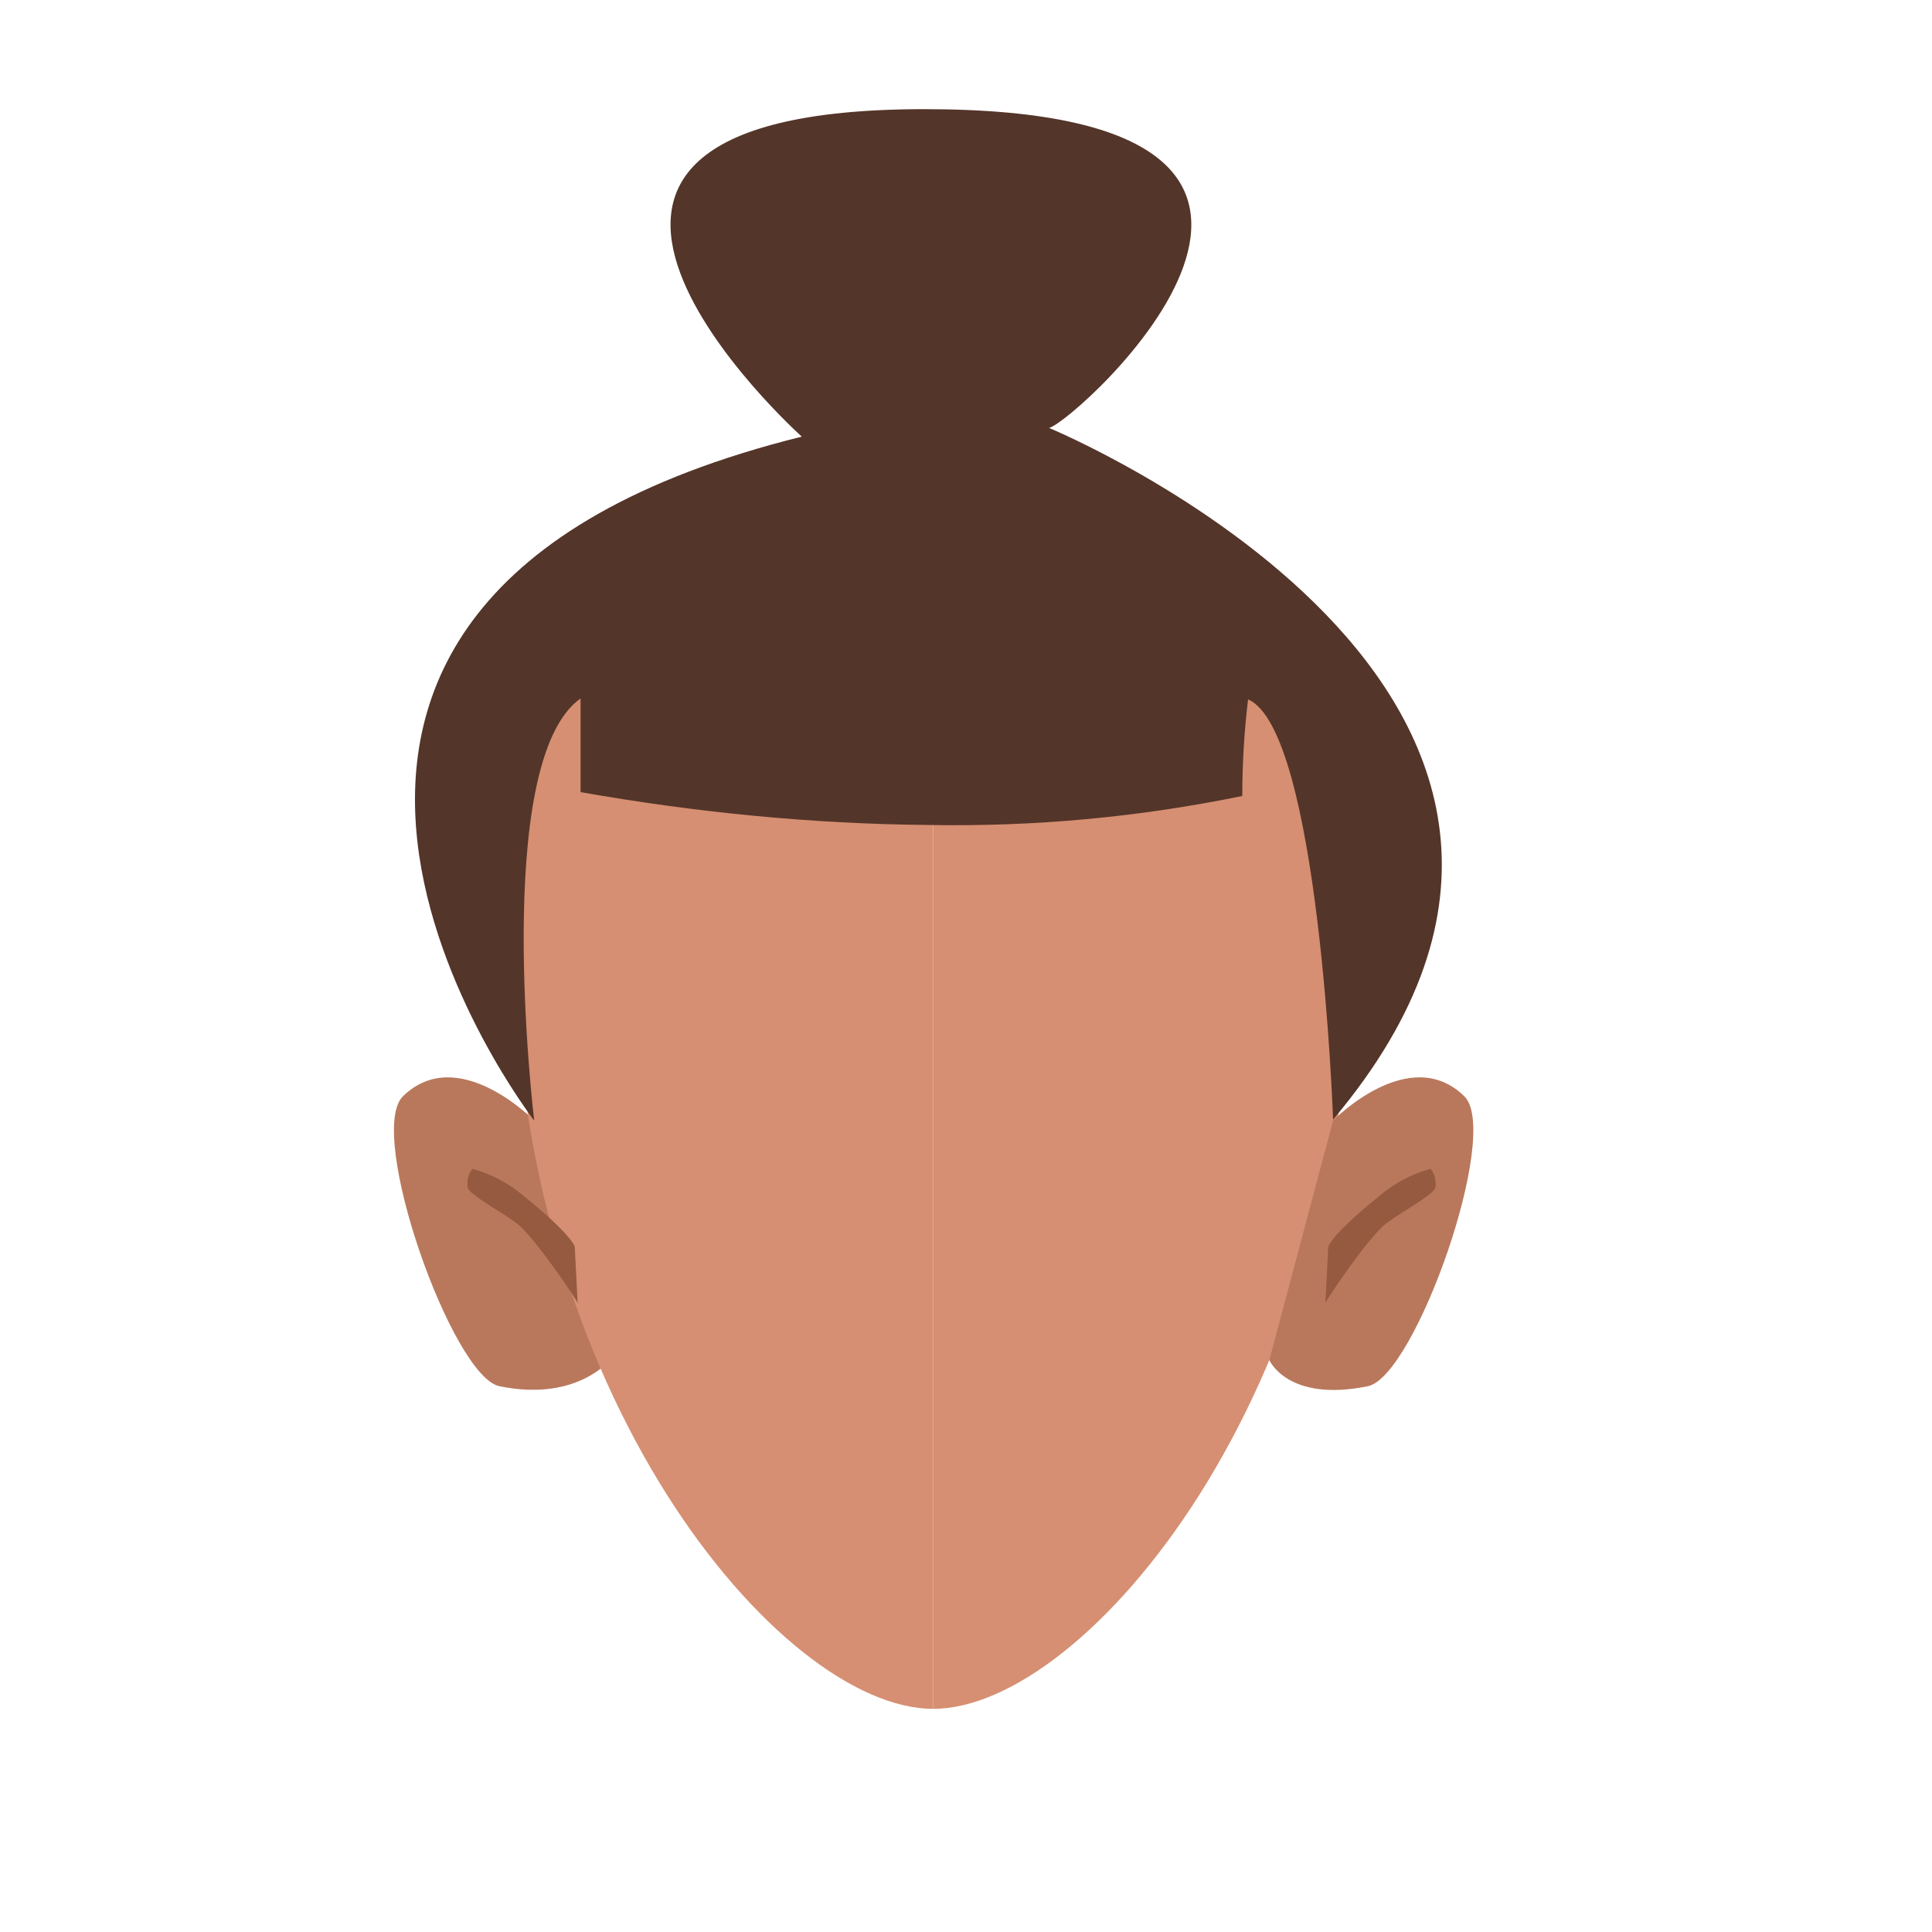
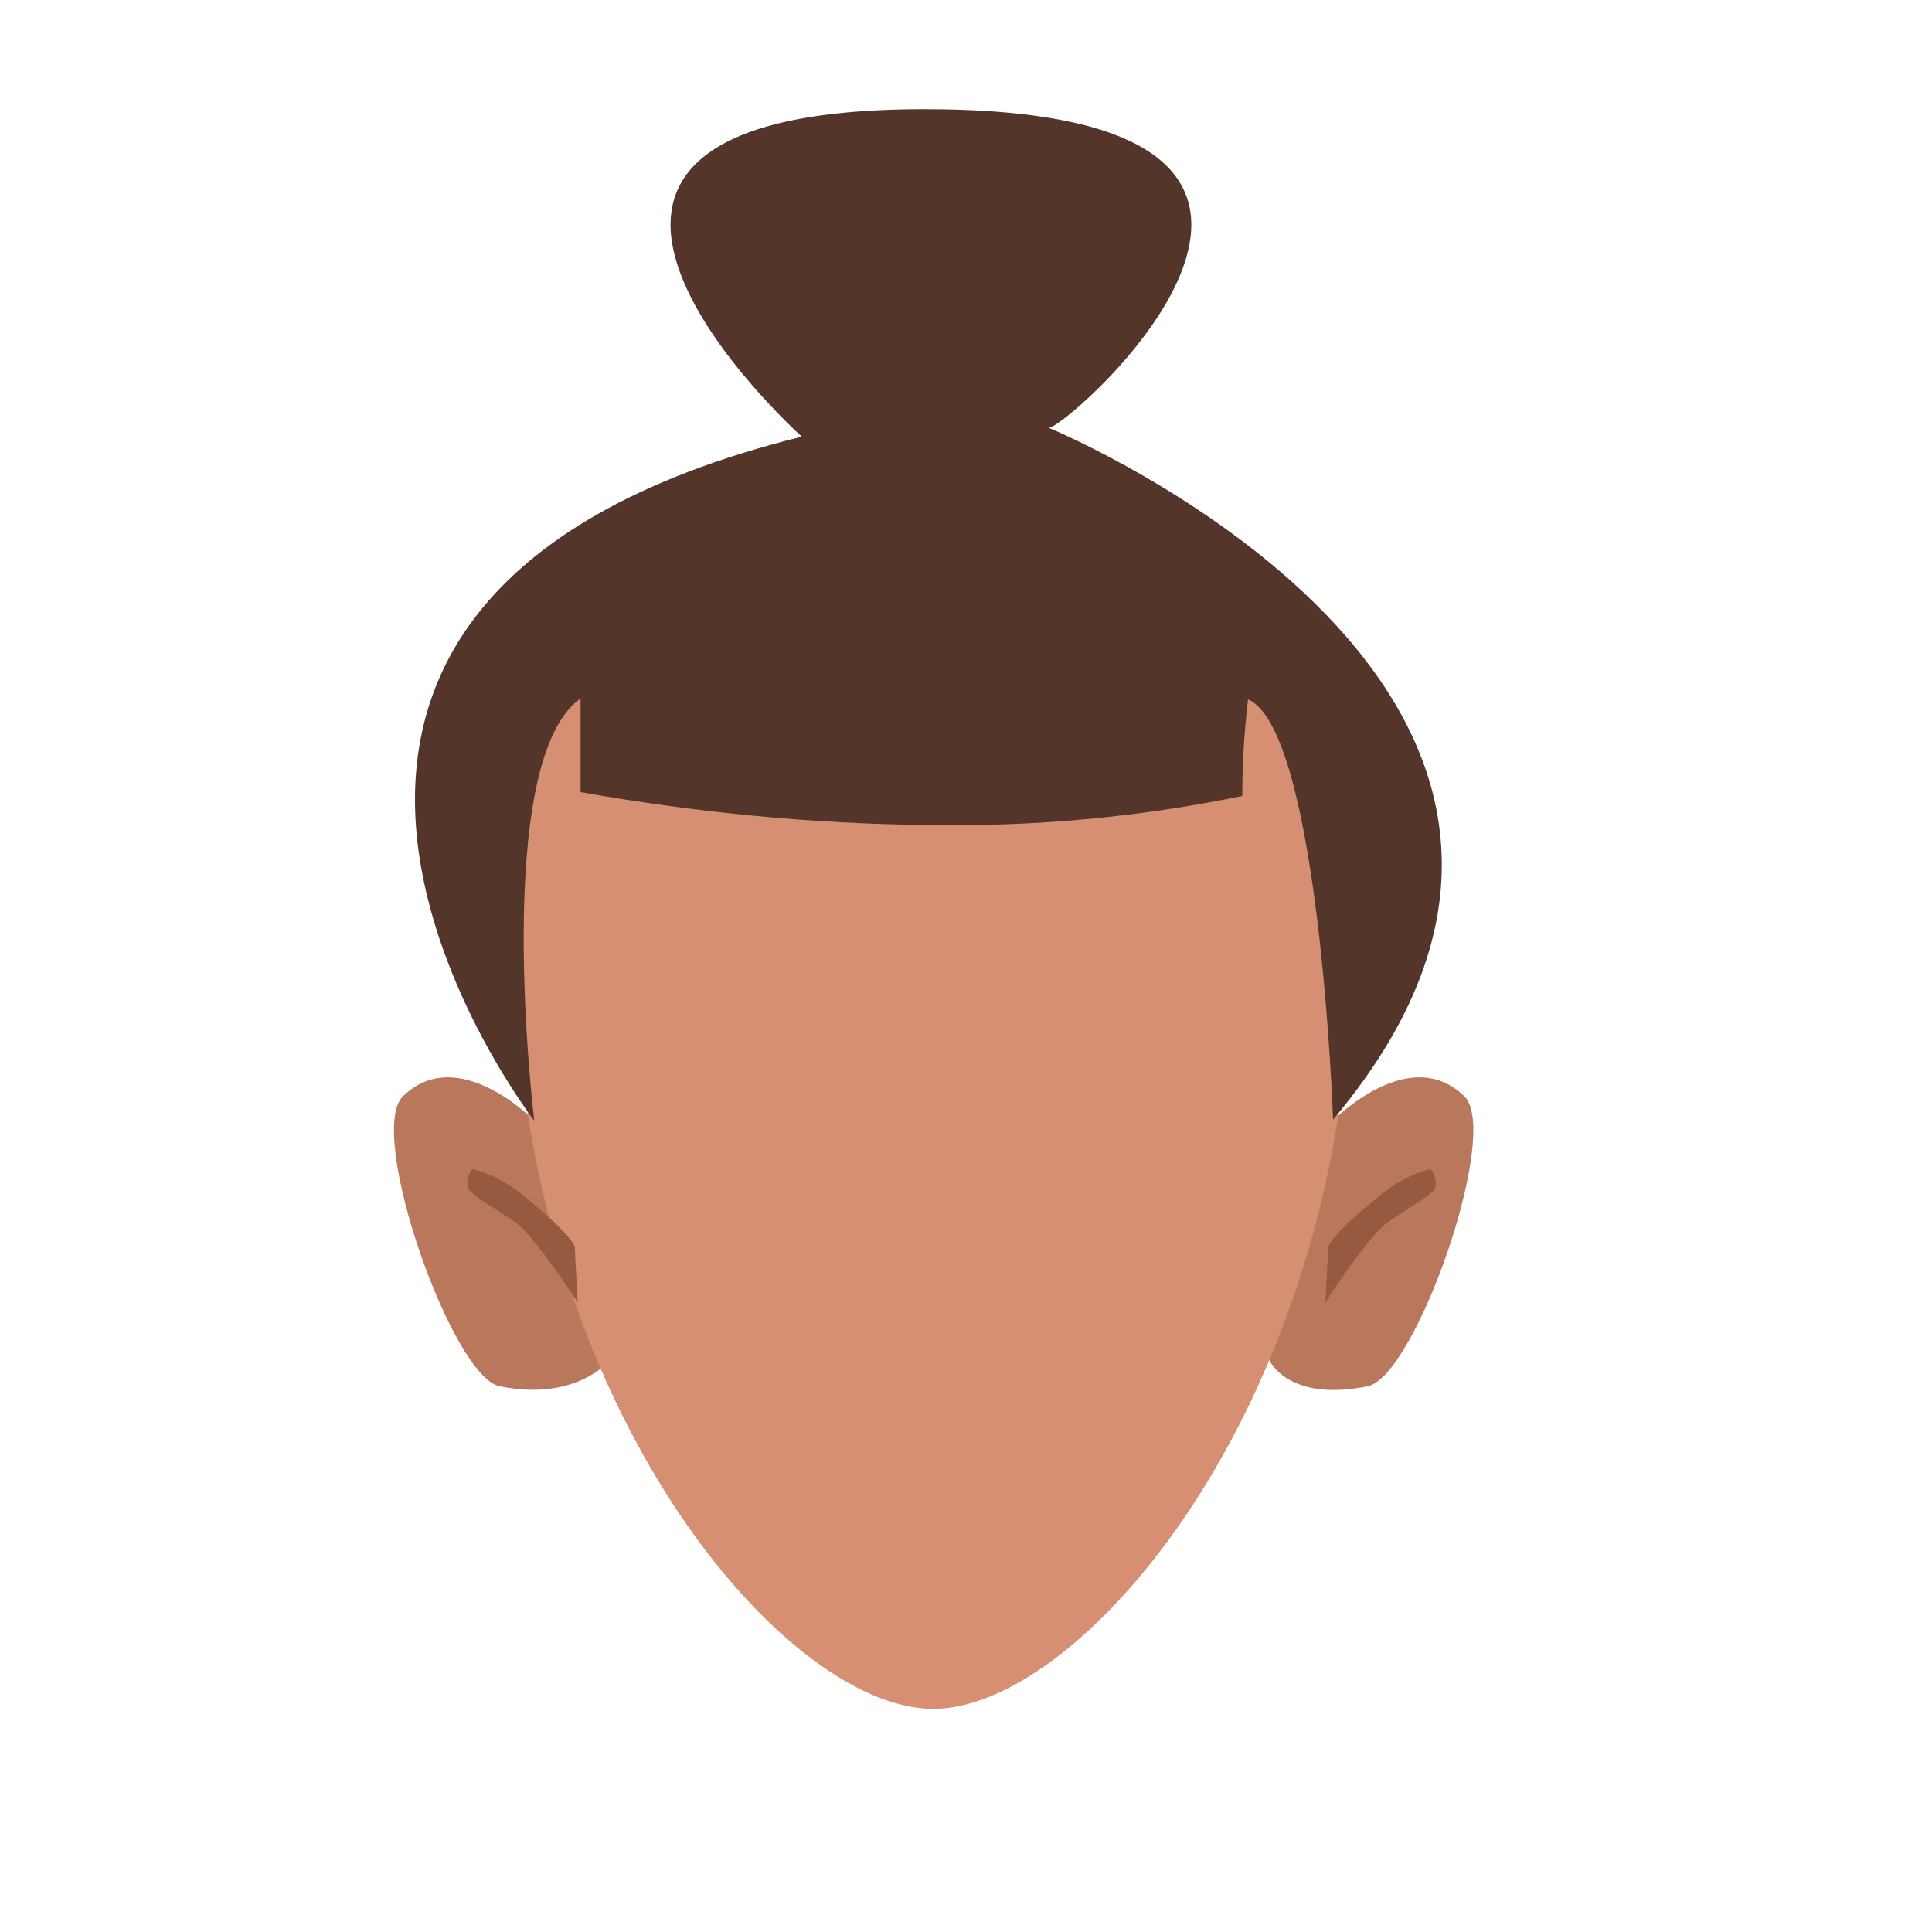
<svg xmlns="http://www.w3.org/2000/svg" xmlns:xlink="http://www.w3.org/1999/xlink" version="1.1" id="Calque_1" x="0px" y="0px" viewBox="0 0 200 200" style="enable-background:new 0 0 200 200;" xml:space="preserve">
  <style type="text/css">
- 	.st0{fill:#D68F72;}
- 	.st1{fill:#B9785C;}
- 	.st2{clip-path:url(#SVGID_00000105427643582447960390000013369581208933882496_);}
+ 	.st0{fill:#B9785C;}
+ 	.st1{fill:#D68F72;}
+ 	.st2{clip-path:url(#SVGID_00000120557666892225268630000001982761510046732989_);}
	.st3{fill:#955A40;}
- 	.st4{clip-path:url(#SVGID_00000122707839752690968020000001352583831706489525_);}
+ 	.st4{clip-path:url(#SVGID_00000176028732623825001330000007755787560139634352_);}
	.st5{fill:#543529;}
</style>
-   <g id="Calque_10">
-     <path class="st0" d="M96.6,52.3c23.9,0,43.3,11.2,43.3,45.6c0,46-27.4,79-43.3,79V52.3z" />
-     <path class="st1" d="M131.4,140.8L138,116c0,0,7.9-8.1,13.6-2.5c3.8,3.8-5.1,29-10,30C133.3,145.2,131.4,140.8,131.4,140.8z" />
-     <path class="st1" d="M63.4,140.5L55.3,116c0,0-7.9-8.1-13.6-2.5c-3.8,3.8,5.1,29,10,30C60,145.2,63.4,140.5,63.4,140.5z" />
-     <path class="st0" d="M96.6,52.3c-23.9,0-43.3,11.2-43.3,45.6c0,46,27.4,79,43.3,79V52.3z" />
+   <path class="st0" d="M131.4,140.8L138,116c0,0,7.9-8.1,13.6-2.5c3.8,3.8-5.1,29-10,30C133.3,145.2,131.4,140.8,131.4,140.8z" />
+   <path class="st0" d="M63.4,140.5L55.3,116c0,0-7.9-8.1-13.6-2.5c-3.8,3.8,5.1,29,10,30C60,145.2,63.4,140.5,63.4,140.5z" />
+   <path class="st1" d="M96.6,52.3c-23.9,0-43.3,11.2-43.3,45.6c0,46,27.4,79,43.3,79c15.9,0,43.3-33,43.3-79  C139.9,63.5,120.5,52.3,96.6,52.3z" />
+   <g>
    <g>
      <defs>
        <polygon id="SVGID_1_" points="137.2,121 137.2,121 148.7,121 148.7,134.9 137.2,134.9    " />
      </defs>
-       <clipPath id="SVGID_00000108287046719983555800000014852540434697484440_">
+       <clipPath id="SVGID_00000047052635546860583580000017456561704970366349_">
        <use xlink:href="#SVGID_1_" style="overflow:visible;" />
      </clipPath>
-       <g style="clip-path:url(#SVGID_00000108287046719983555800000014852540434697484440_);">
+       <g style="clip-path:url(#SVGID_00000047052635546860583580000017456561704970366349_);">
        <path class="st3" d="M137.5,129.1c0-0.2,0.7-1.6,5.3-5.3c1.5-1.3,3.4-2.3,5.3-2.8c0.4,0.5,0.6,1.2,0.5,1.9     c-0.1,0.8-4.2,2.9-5.4,4c-1.9,1.7-6,7.8-6,8L137.5,129.1z" />
      </g>
    </g>
+   </g>
+   <g>
    <g>
      <defs>
-         <polygon id="SVGID_00000152259228386765567630000017534472259026475700_" points="59.8,121 59.8,121 48.4,121 48.4,134.9      59.8,134.9    " />
+         <polygon id="SVGID_00000068649822591625528190000016655755004305915289_" points="59.8,121 59.8,121 48.4,121 48.4,134.9      59.8,134.9    " />
      </defs>
-       <clipPath id="SVGID_00000182494934016942891790000002910795388528538043_">
-         <use xlink:href="#SVGID_00000152259228386765567630000017534472259026475700_" style="overflow:visible;" />
+       <clipPath id="SVGID_00000180358300353602318410000015542242717298985108_">
+         <use xlink:href="#SVGID_00000068649822591625528190000016655755004305915289_" style="overflow:visible;" />
      </clipPath>
-       <g style="clip-path:url(#SVGID_00000182494934016942891790000002910795388528538043_);">
+       <g style="clip-path:url(#SVGID_00000180358300353602318410000015542242717298985108_);">
        <path class="st3" d="M59.5,129.1c0-0.2-0.7-1.6-5.3-5.3c-1.5-1.3-3.4-2.3-5.3-2.8c-0.4,0.5-0.6,1.2-0.5,1.9     c0.1,0.8,4.2,2.9,5.4,4c1.9,1.7,6,7.8,6,8L59.5,129.1z" />
      </g>
    </g>
-     <path class="st5" d="M55.3,116c0,0-41.5-53.6,27.7-70.8c0,0-37.8-33.9,12.7-33.9c51.6,0,15.6,32.4,12.9,33c0,0,66.5,27.5,29.4,71.6   c0,0-1.4-40.3-8.8-43.5c-0.4,3.3-0.6,6.7-0.6,10c-10.7,2.2-21.6,3.2-32.5,3C84.1,85.3,72,84.1,60.1,82v-9.7   C50.8,78.9,55.3,116,55.3,116z" />
  </g>
+   <path class="st5" d="M55.3,116c0,0-41.5-53.6,27.7-70.8c0,0-37.8-33.9,12.7-33.9c51.6,0,15.6,32.4,12.9,33c0,0,66.5,27.5,29.4,71.6  c0,0-1.4-40.3-8.8-43.5c-0.4,3.3-0.6,6.7-0.6,10c-10.7,2.2-21.6,3.2-32.5,3c-12-0.1-24.1-1.3-36-3.4v-9.7  C50.8,78.9,55.3,116,55.3,116z" />
</svg>
